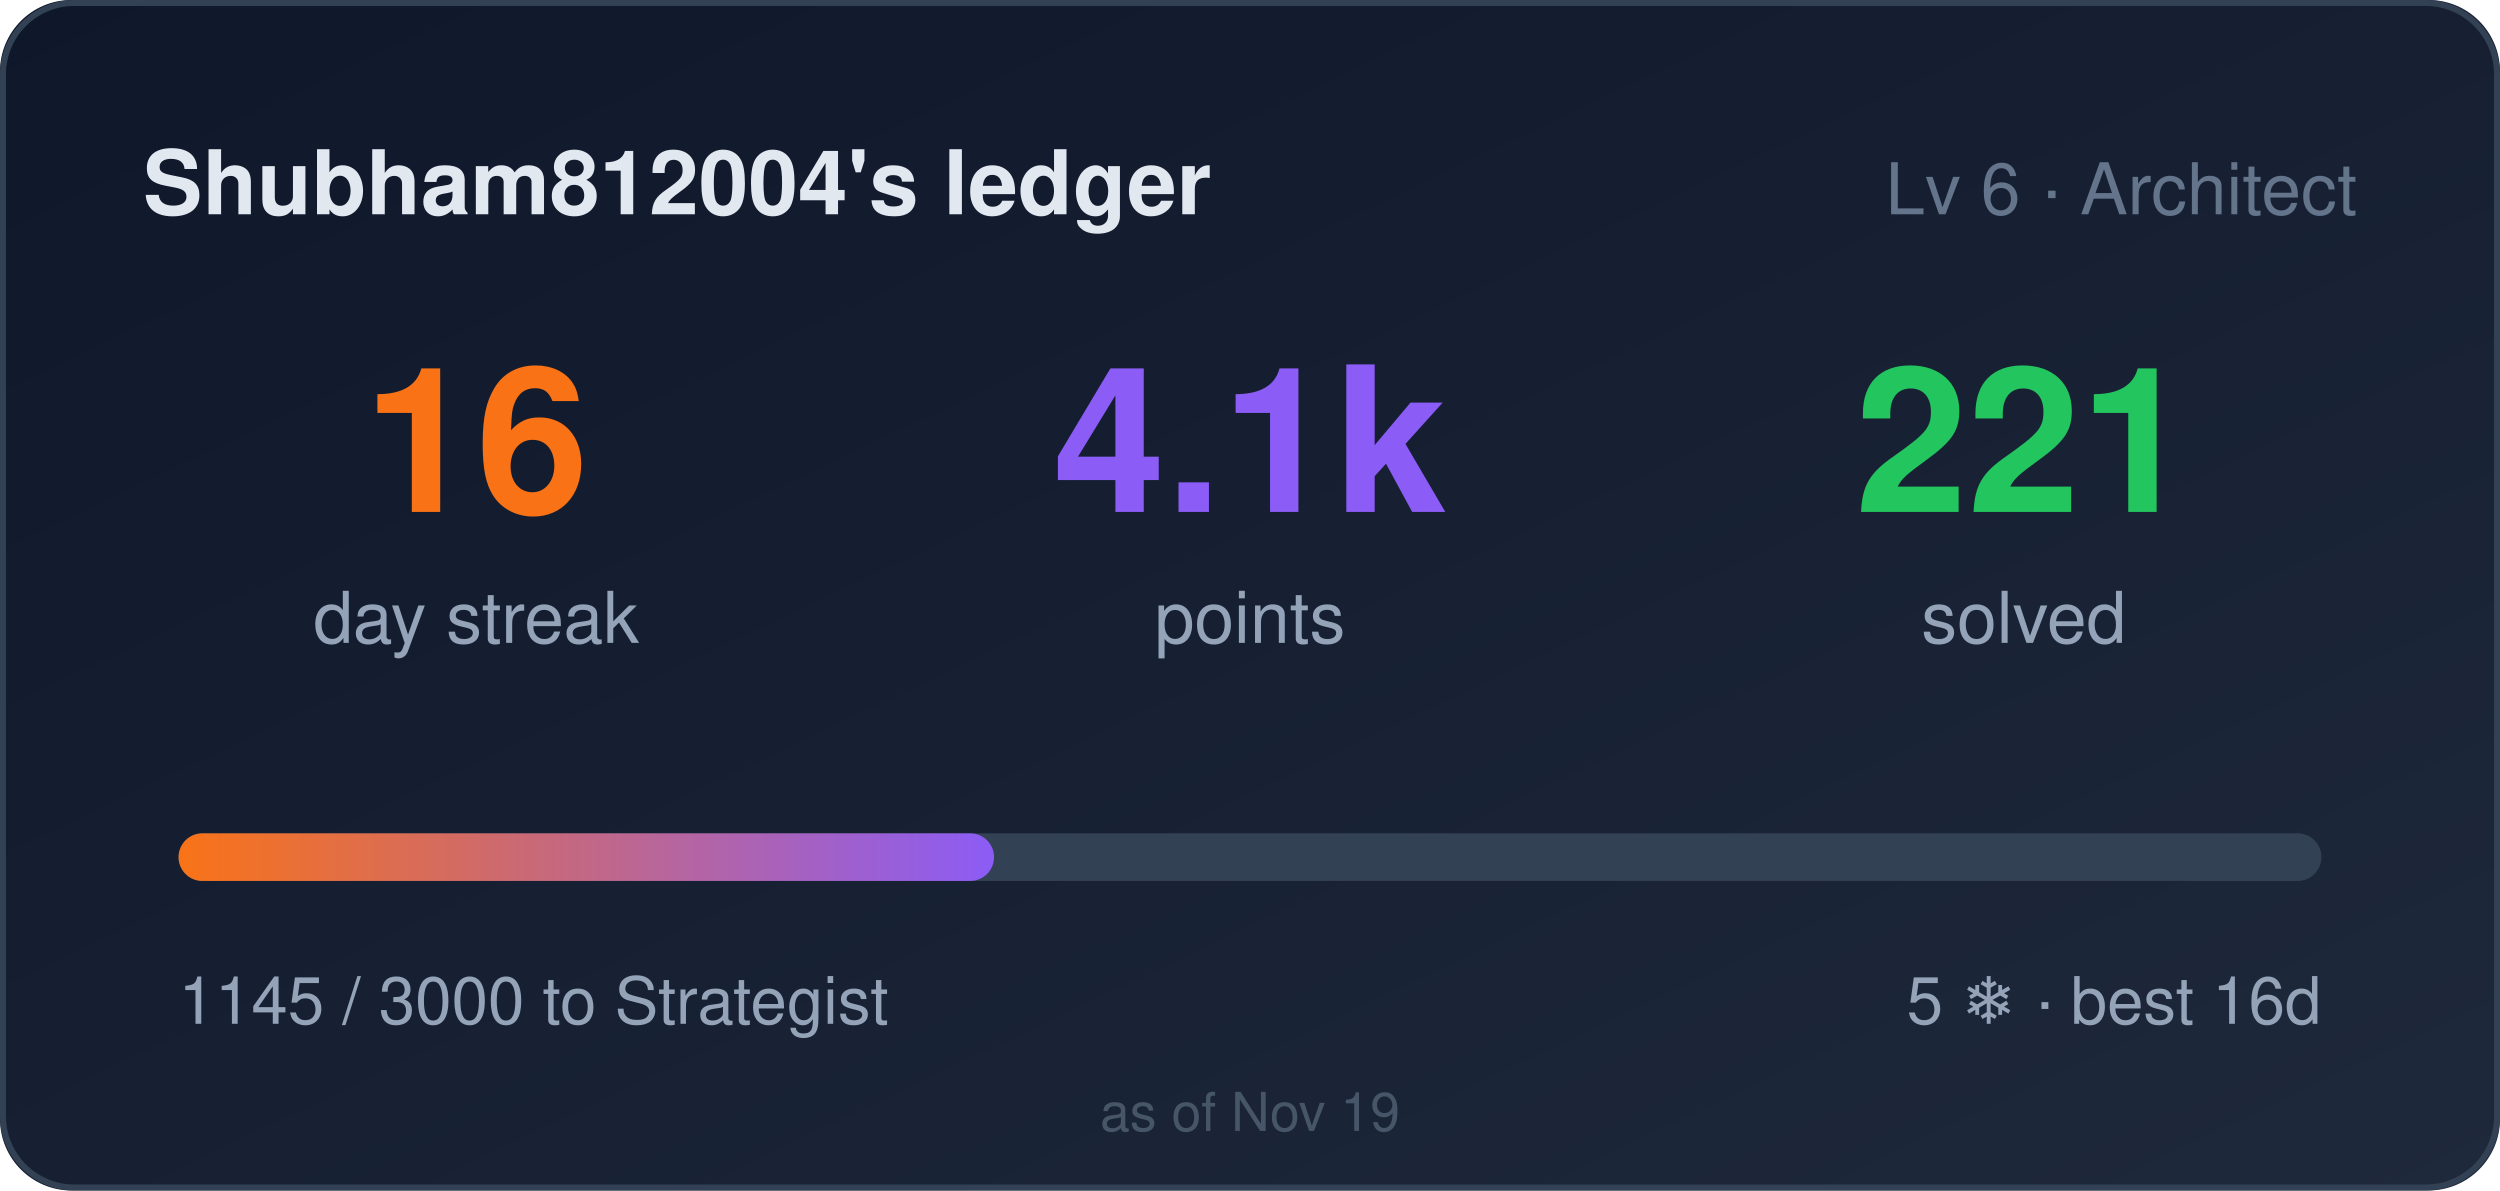
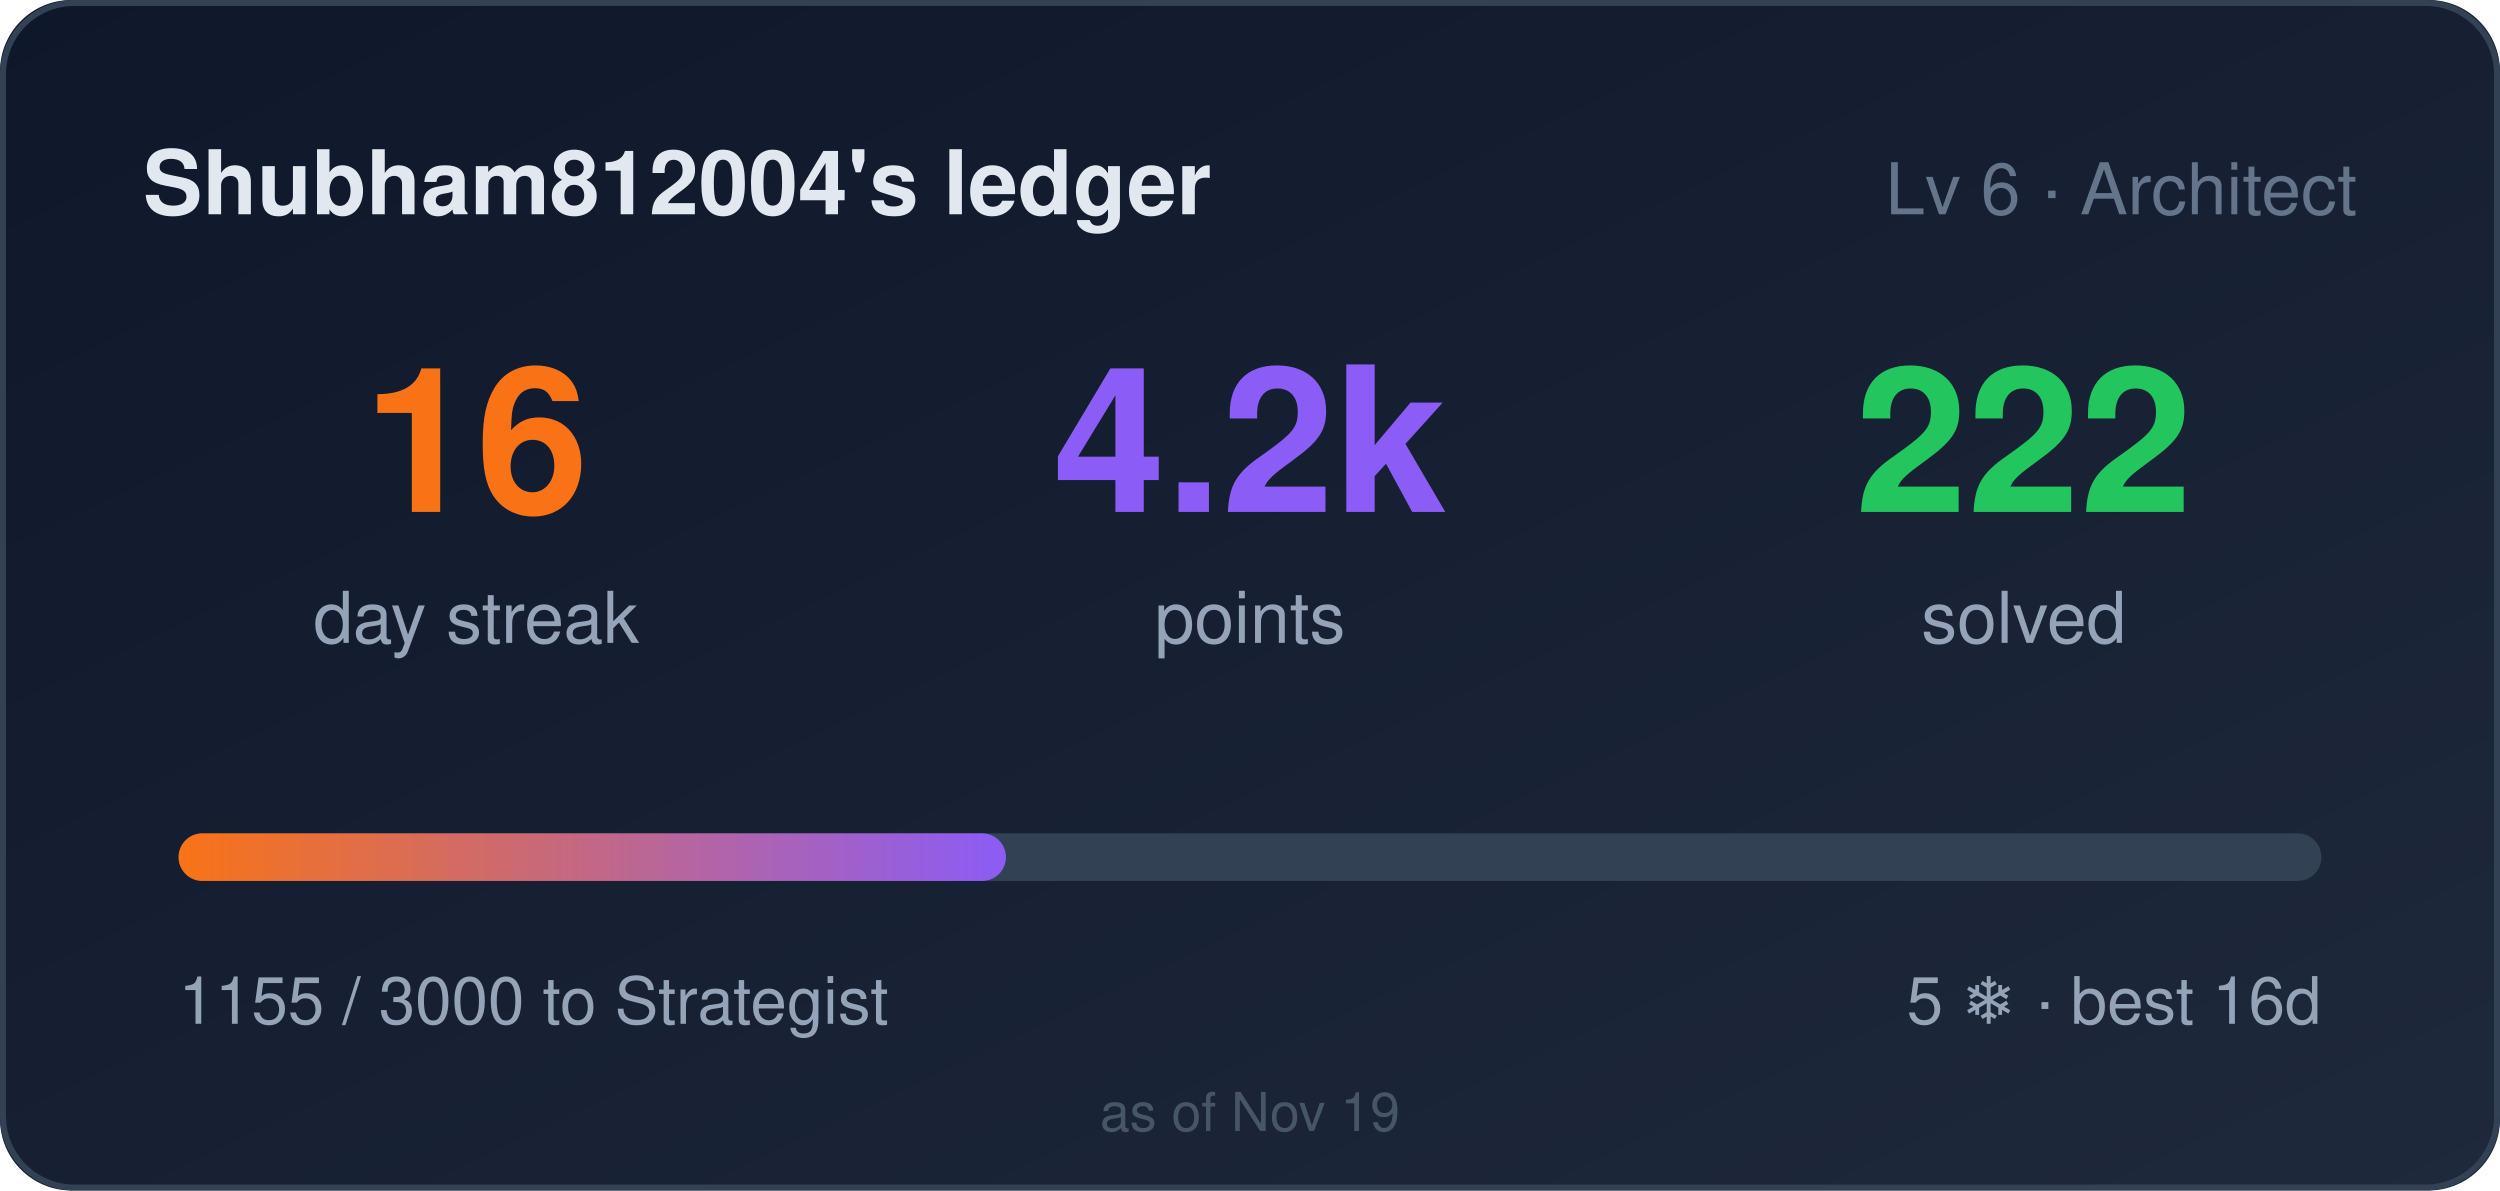
- <svg xmlns="http://www.w3.org/2000/svg" width="420" height="200" role="img" aria-label="Shubham812004's ledger: 16 day streak, 4145 points">
+ <svg xmlns="http://www.w3.org/2000/svg" width="420" height="200" role="img" aria-label="Shubham812004's ledger: 16 day streak, 4155 points">
  <style>
    .bar,.n{transform-box:fill-box}
    .bar{transform-origin:left center}
    @media (prefers-reduced-motion: no-preference){
      .bar{animation:cl-grow .9s cubic-bezier(.22,1,.36,1) both}
      .n{animation:cl-rise .5s ease-out both}
      .n2{animation-delay:.08s}
      .n3{animation-delay:.16s}
    }
    @keyframes cl-grow{from{transform:scaleX(0)}to{transform:scaleX(1)}}
    @keyframes cl-rise{from{opacity:0;transform:translateY(6px)}to{opacity:1;transform:none}}
  </style>
  <defs>
    <linearGradient id="bg" x1="0" y1="0" x2="1" y2="1">
      <stop offset="0" stop-color="#0f172a" />
      <stop offset="1" stop-color="#1e293b" />
    </linearGradient>
    <linearGradient id="bar" x1="0" y1="0" x2="1" y2="0">
      <stop offset="0" stop-color="#f97316" />
      <stop offset="1" stop-color="#8b5cf6" />
    </linearGradient>
  </defs>
  <rect width="420" height="200" rx="12" fill="url(#bg)" />
  <rect x="0.5" y="0.5" width="419" height="199" rx="12" fill="none" stroke="#334155" />
  <text x="24" y="36" fill="#e2e8f0" font-size="15" font-weight="600" font-family="Segoe UI,Helvetica,Arial,sans-serif">Shubham812004's ledger</text>
  <text x="396" y="36" fill="#64748b" font-size="12" text-anchor="end" font-family="Segoe UI,Helvetica,Arial,sans-serif">Lv 6 · Architect</text>
  <g font-family="Segoe UI,Helvetica,Arial,sans-serif">
    <text class="n n1" x="80" y="86" fill="#f97316" font-size="34" font-weight="700" text-anchor="middle">16</text>
    <text x="80" y="108" fill="#94a3b8" font-size="12" text-anchor="middle">day streak</text>
-     <text class="n n2" x="210" y="86" fill="#8b5cf6" font-size="34" font-weight="700" text-anchor="middle">4.1k</text>
+     <text class="n n2" x="210" y="86" fill="#8b5cf6" font-size="34" font-weight="700" text-anchor="middle">4.2k</text>
    <text x="210" y="108" fill="#94a3b8" font-size="12" text-anchor="middle">points</text>
-     <text class="n n3" x="340" y="86" fill="#22c55e" font-size="34" font-weight="700" text-anchor="middle">221</text>
+     <text class="n n3" x="340" y="86" fill="#22c55e" font-size="34" font-weight="700" text-anchor="middle">222</text>
    <text x="340" y="108" fill="#94a3b8" font-size="12" text-anchor="middle">solved</text>
  </g>
  <rect x="30" y="140" width="360" height="8" rx="4" fill="#334155" />
-   <rect class="bar" x="30" y="140" width="137" height="8" rx="4" fill="url(#bar)" />
-   <text x="30" y="172" fill="#94a3b8" font-size="11" font-family="Segoe UI,Helvetica,Arial,sans-serif">1145 / 3000 to Strategist</text>
+   <rect class="bar" x="30" y="140" width="139" height="8" rx="4" fill="url(#bar)" />
+   <text x="30" y="172" fill="#94a3b8" font-size="11" font-family="Segoe UI,Helvetica,Arial,sans-serif">1155 / 3000 to Strategist</text>
  <text x="390" y="172" fill="#94a3b8" font-size="11" text-anchor="end" font-family="Segoe UI,Helvetica,Arial,sans-serif">5 ❄ · best 16d</text>
  <text x="210" y="190" fill="#475569" font-size="9" text-anchor="middle" font-family="Segoe UI,Helvetica,Arial,sans-serif">as of Nov 19</text>
</svg>
